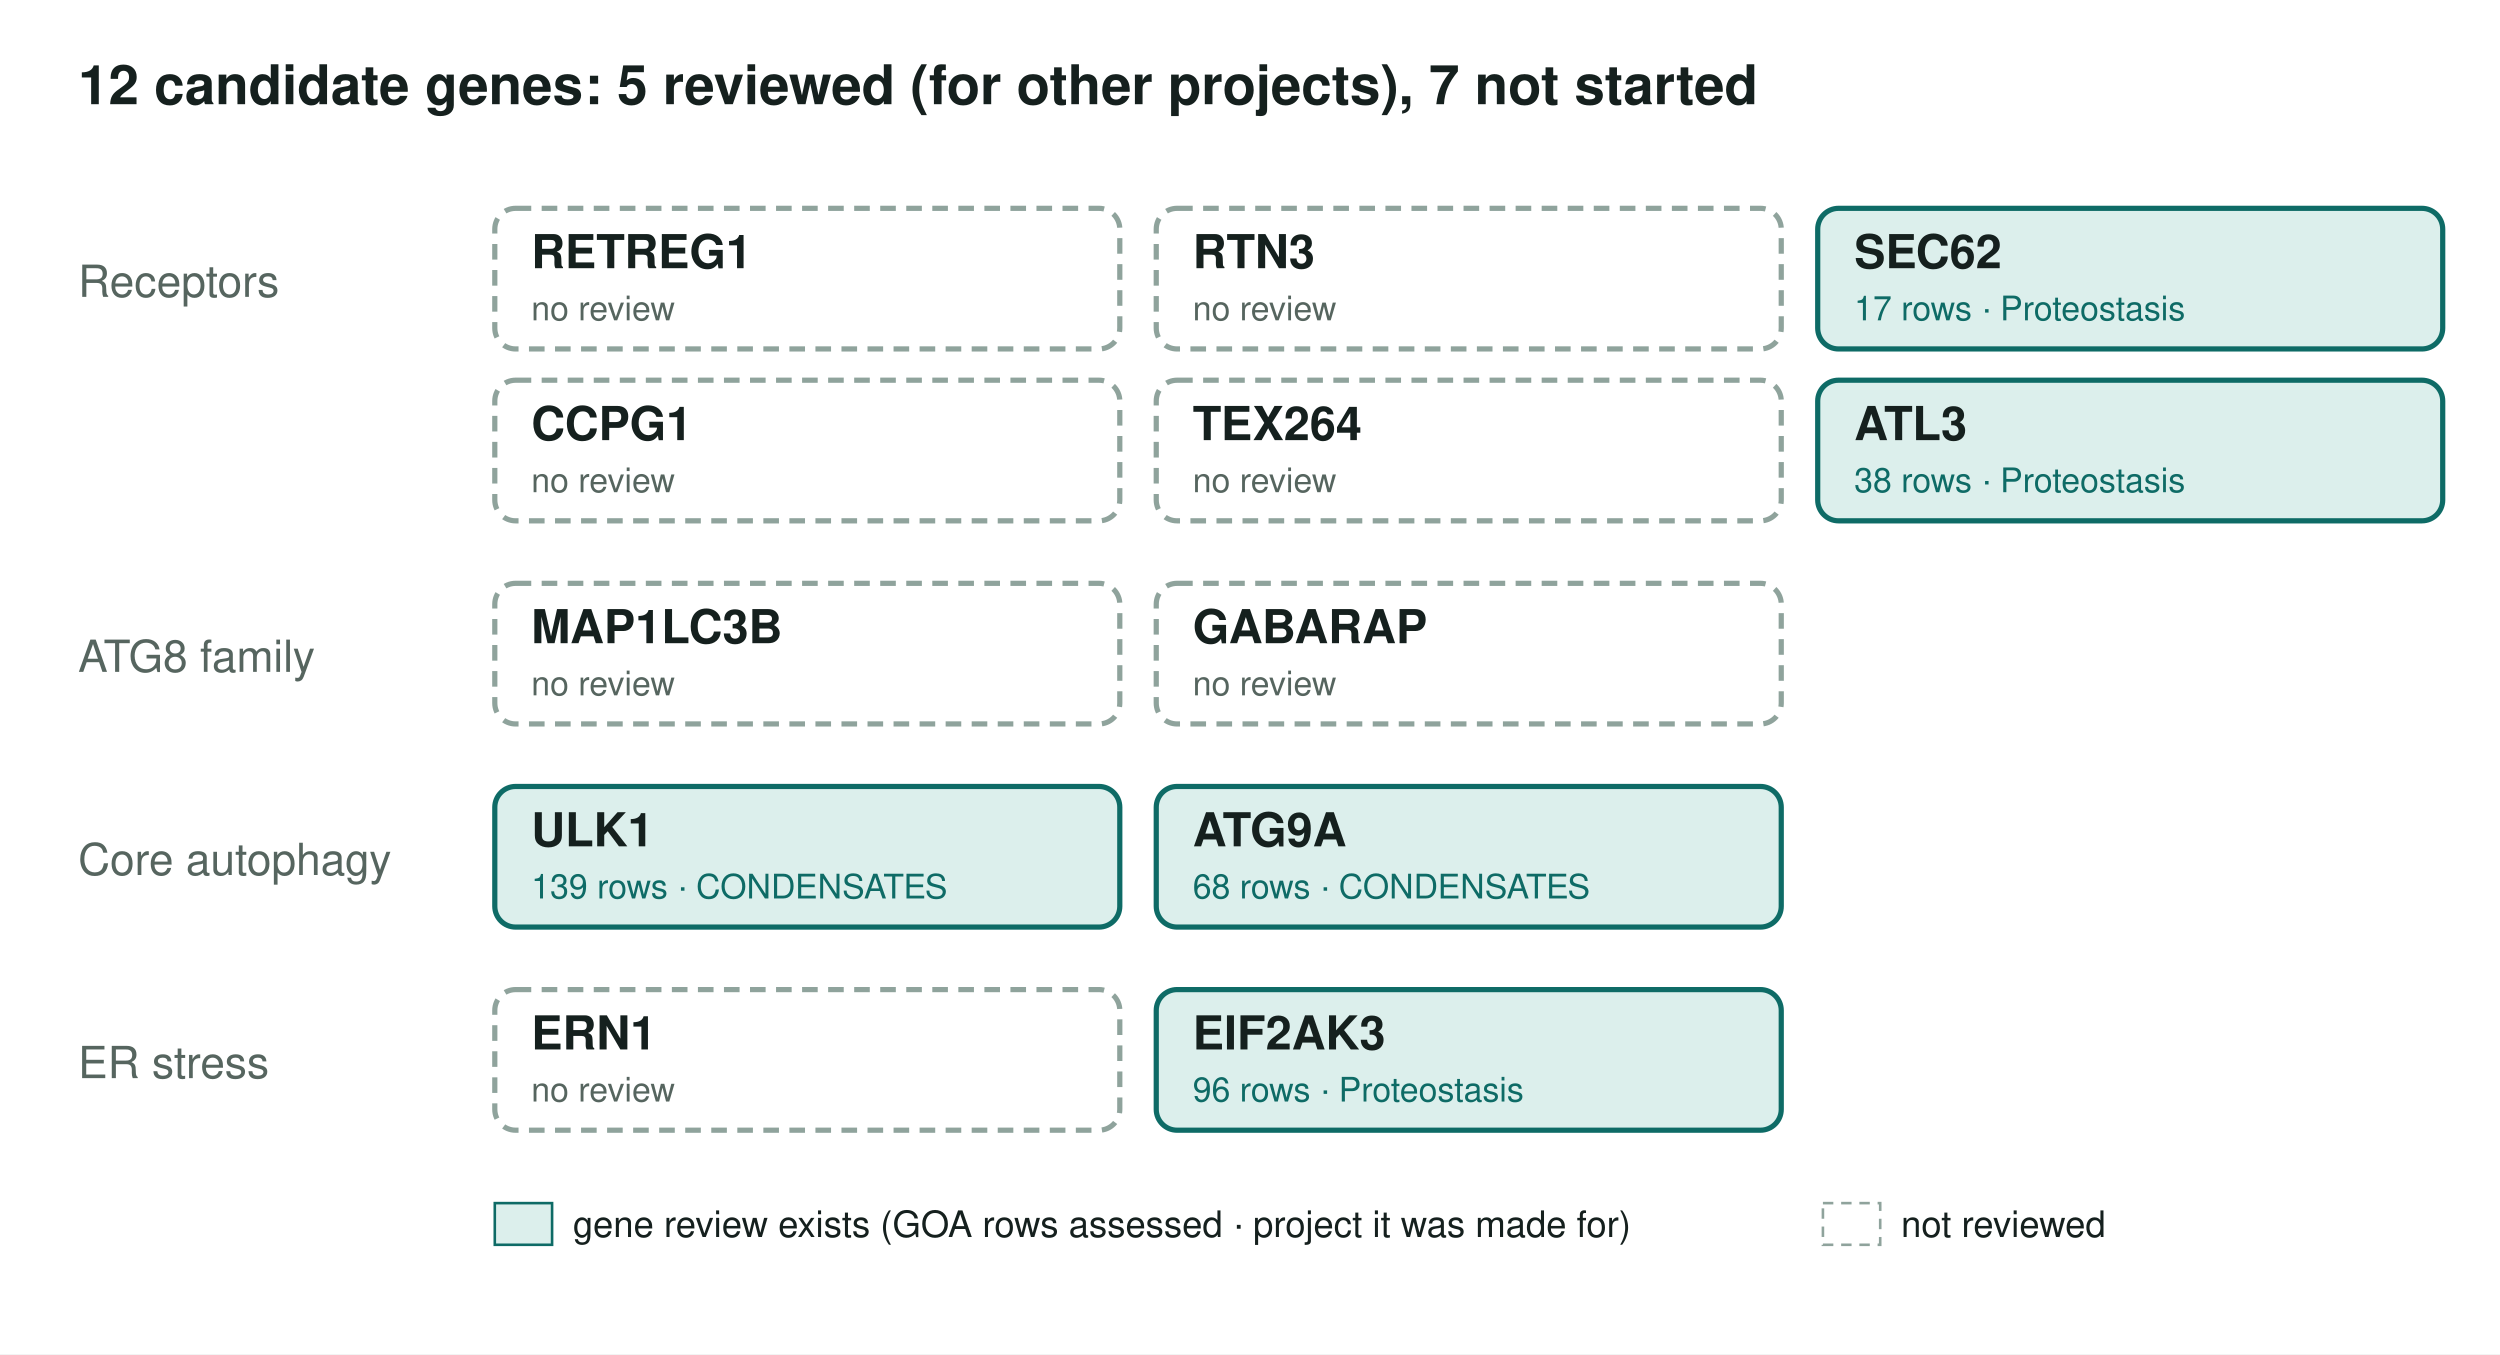
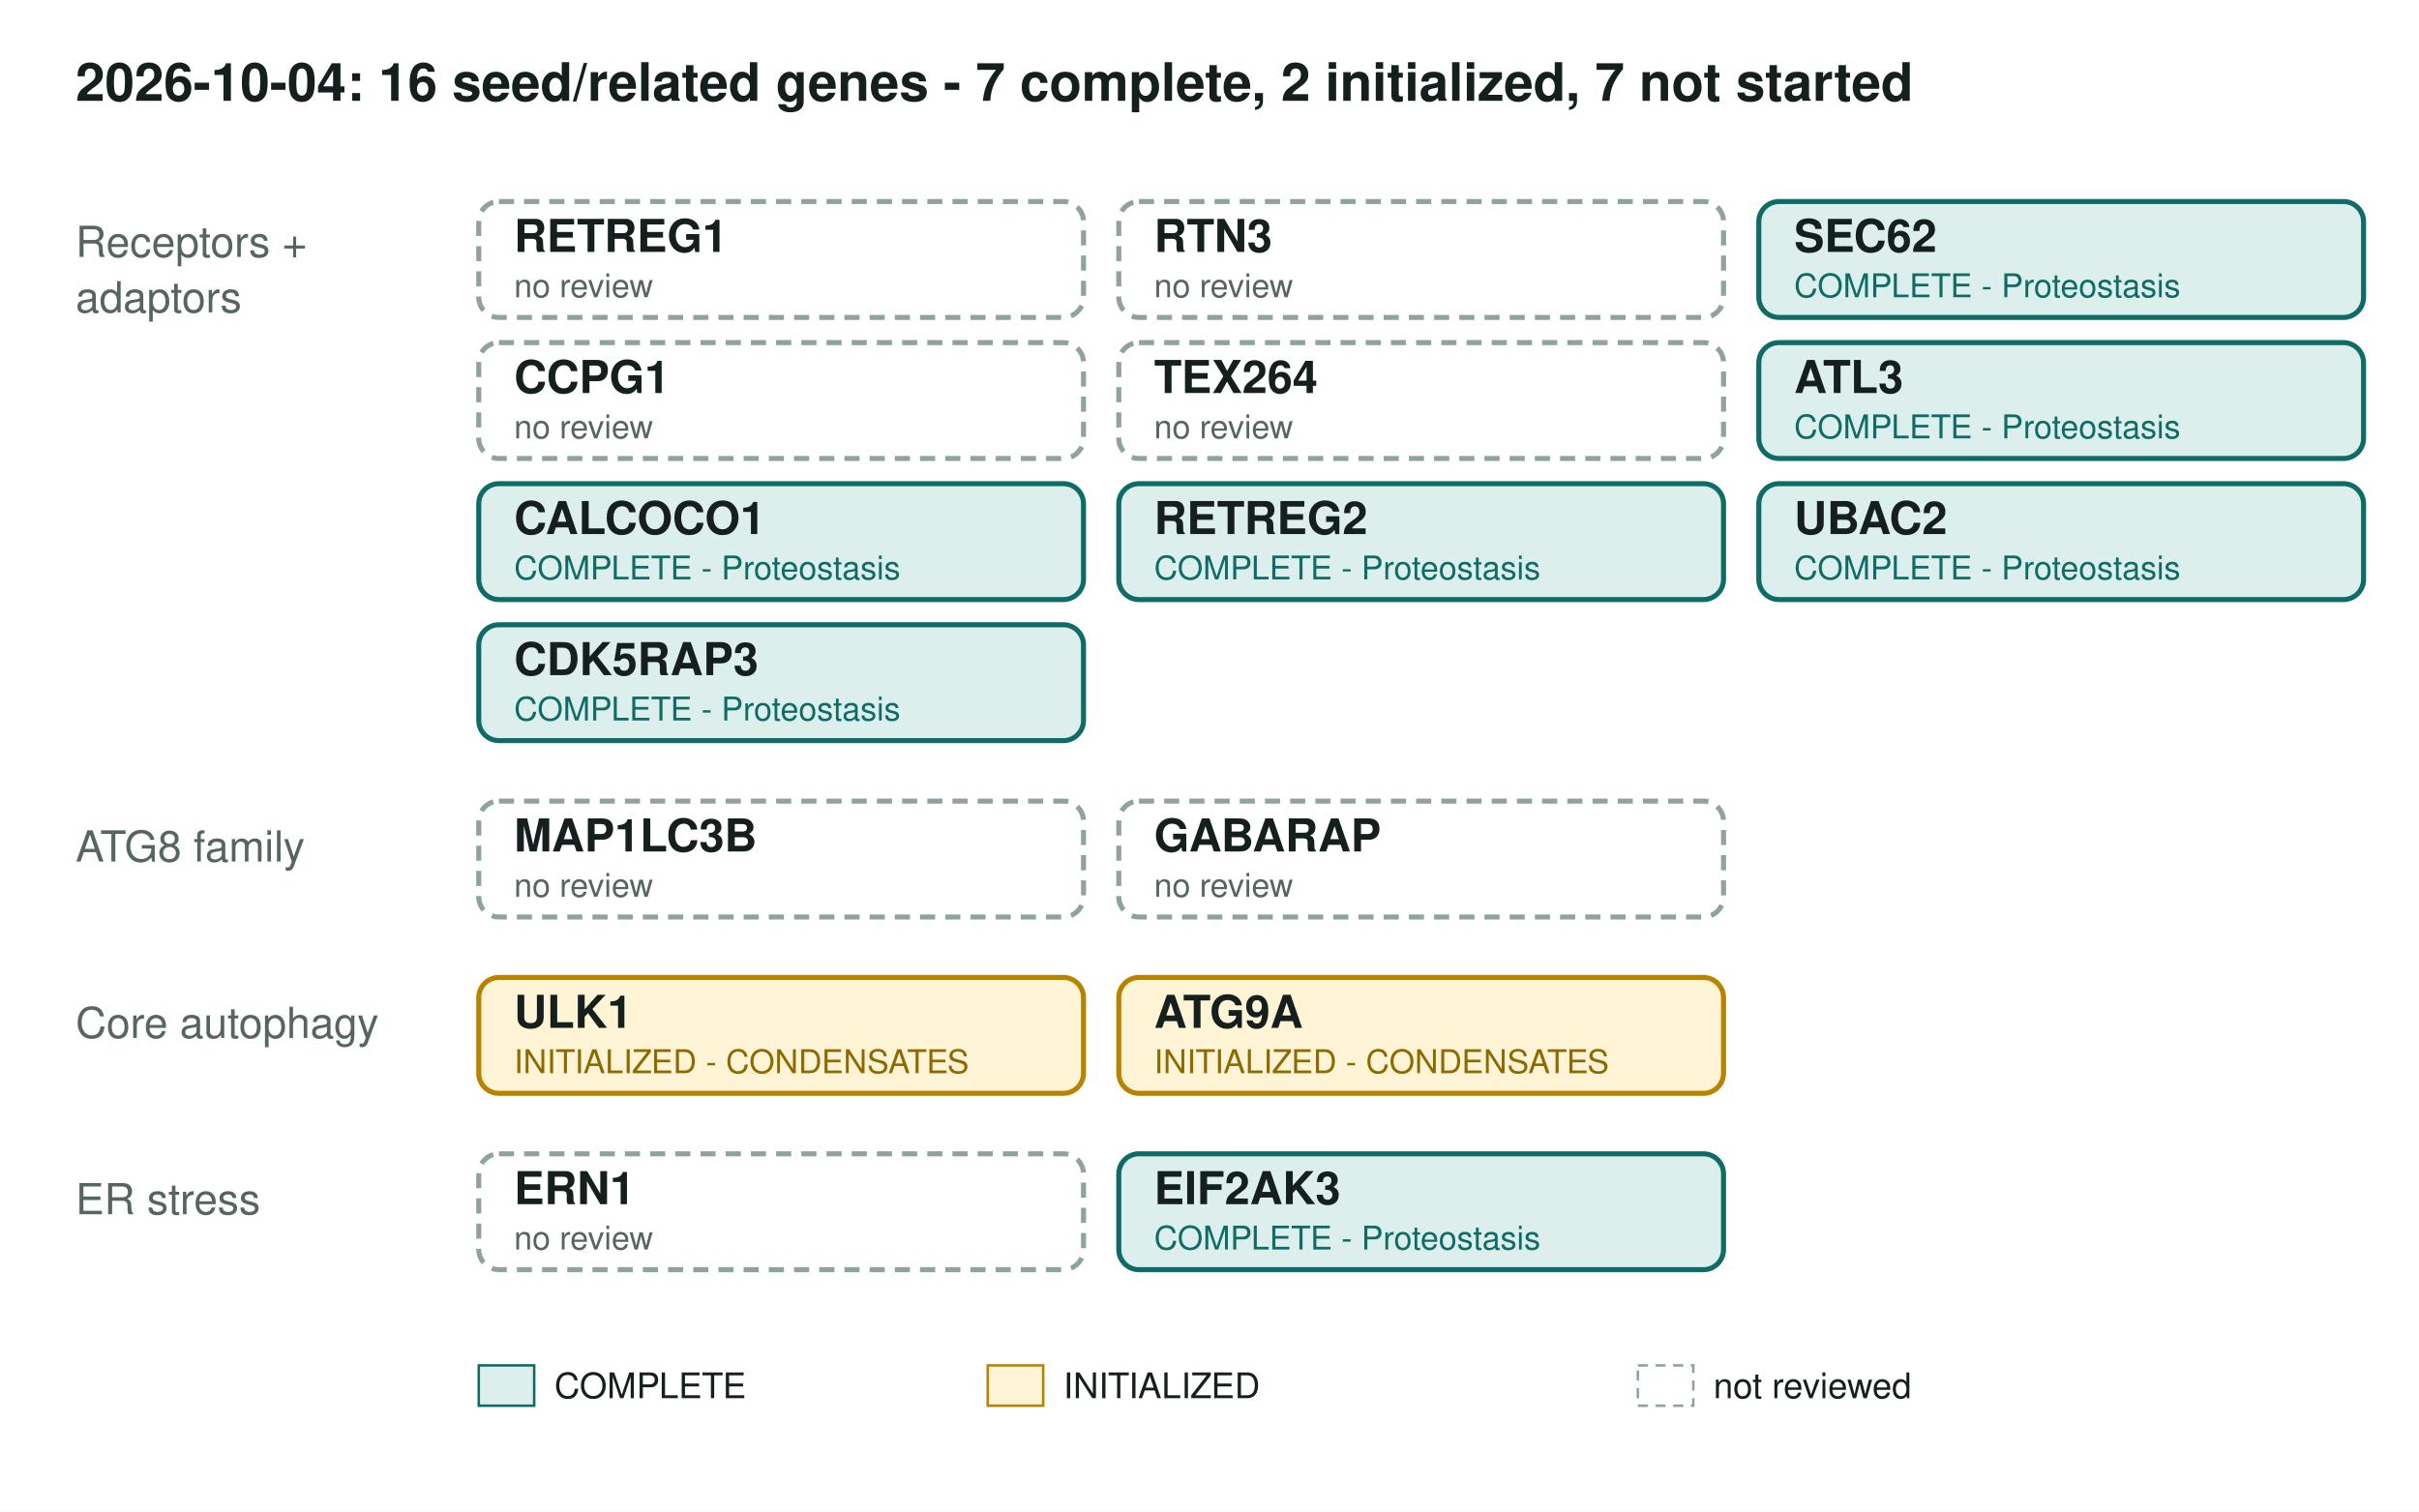
- <svg xmlns="http://www.w3.org/2000/svg" viewBox="0 0 960 520" width="960" height="520" font-family="Helvetica, Arial, sans-serif">
-   <rect x="0" y="0" width="960" height="520" fill="#ffffff" />
-   <text x="30" y="40" font-size="21" font-weight="bold" fill="#15201e">12 candidate genes: 5 reviewed (for other projects), 7 not started</text>
-   <text x="30" y="114" font-size="17" fill="#56655f">Receptors</text>
-   <rect x="190" y="80" width="240" height="54" rx="8" fill="#ffffff" stroke="#8fa39c" stroke-width="2" stroke-dasharray="6 4" />
-   <text x="204" y="103" font-size="18" font-weight="bold" fill="#15201e">RETREG1</text>
-   <text x="204" y="123" font-size="13" fill="#56655f">no review</text>
-   <rect x="444" y="80" width="240" height="54" rx="8" fill="#ffffff" stroke="#8fa39c" stroke-width="2" stroke-dasharray="6 4" />
-   <text x="458" y="103" font-size="18" font-weight="bold" fill="#15201e">RTN3</text>
-   <text x="458" y="123" font-size="13" fill="#56655f">no review</text>
-   <rect x="698" y="80" width="240" height="54" rx="8" fill="#dcefec" stroke="#0e6b66" stroke-width="2" />
-   <text x="712" y="103" font-size="18" font-weight="bold" fill="#15201e">SEC62</text>
-   <text x="712" y="123" font-size="13" fill="#0e6b66">17 rows · Proteostasis</text>
-   <rect x="190" y="146" width="240" height="54" rx="8" fill="#ffffff" stroke="#8fa39c" stroke-width="2" stroke-dasharray="6 4" />
-   <text x="204" y="169" font-size="18" font-weight="bold" fill="#15201e">CCPG1</text>
-   <text x="204" y="189" font-size="13" fill="#56655f">no review</text>
-   <rect x="444" y="146" width="240" height="54" rx="8" fill="#ffffff" stroke="#8fa39c" stroke-width="2" stroke-dasharray="6 4" />
-   <text x="458" y="169" font-size="18" font-weight="bold" fill="#15201e">TEX264</text>
-   <text x="458" y="189" font-size="13" fill="#56655f">no review</text>
-   <rect x="698" y="146" width="240" height="54" rx="8" fill="#dcefec" stroke="#0e6b66" stroke-width="2" />
-   <text x="712" y="169" font-size="18" font-weight="bold" fill="#15201e">ATL3</text>
-   <text x="712" y="189" font-size="13" fill="#0e6b66">38 rows · Proteostasis</text>
-   <text x="30" y="258" font-size="17" fill="#56655f">ATG8 family</text>
-   <rect x="190" y="224" width="240" height="54" rx="8" fill="#ffffff" stroke="#8fa39c" stroke-width="2" stroke-dasharray="6 4" />
-   <text x="204" y="247" font-size="18" font-weight="bold" fill="#15201e">MAP1LC3B</text>
-   <text x="204" y="267" font-size="13" fill="#56655f">no review</text>
-   <rect x="444" y="224" width="240" height="54" rx="8" fill="#ffffff" stroke="#8fa39c" stroke-width="2" stroke-dasharray="6 4" />
-   <text x="458" y="247" font-size="18" font-weight="bold" fill="#15201e">GABARAP</text>
-   <text x="458" y="267" font-size="13" fill="#56655f">no review</text>
-   <text x="30" y="336" font-size="17" fill="#56655f">Core autophagy</text>
-   <rect x="190" y="302" width="240" height="54" rx="8" fill="#dcefec" stroke="#0e6b66" stroke-width="2" />
-   <text x="204" y="325" font-size="18" font-weight="bold" fill="#15201e">ULK1</text>
-   <text x="204" y="345" font-size="13" fill="#0e6b66">139 rows · CONDENSATES</text>
-   <rect x="444" y="302" width="240" height="54" rx="8" fill="#dcefec" stroke="#0e6b66" stroke-width="2" />
-   <text x="458" y="325" font-size="18" font-weight="bold" fill="#15201e">ATG9A</text>
-   <text x="458" y="345" font-size="13" fill="#0e6b66">68 rows · CONDENSATES</text>
-   <text x="30" y="414" font-size="17" fill="#56655f">ER stress</text>
-   <rect x="190" y="380" width="240" height="54" rx="8" fill="#ffffff" stroke="#8fa39c" stroke-width="2" stroke-dasharray="6 4" />
-   <text x="204" y="403" font-size="18" font-weight="bold" fill="#15201e">ERN1</text>
-   <text x="204" y="423" font-size="13" fill="#56655f">no review</text>
-   <rect x="444" y="380" width="240" height="54" rx="8" fill="#dcefec" stroke="#0e6b66" stroke-width="2" />
-   <text x="458" y="403" font-size="18" font-weight="bold" fill="#15201e">EIF2AK3</text>
-   <text x="458" y="423" font-size="13" fill="#0e6b66">96 rows · Proteostasis</text>
-   <rect x="190" y="462" width="22" height="16" fill="#dcefec" stroke="#0e6b66" />
-   <text x="220" y="475" font-size="14" fill="#15201e">gene review exists (GOA rows assessed · project it was made for)</text>
-   <rect x="700" y="462" width="22" height="16" fill="#ffffff" stroke="#8fa39c" stroke-dasharray="4 3" />
-   <text x="730" y="475" font-size="14" fill="#15201e">not reviewed</text>
+ <svg xmlns="http://www.w3.org/2000/svg" viewBox="0 0 960 600" width="960" height="600" font-family="Helvetica, Arial, sans-serif">
+   <rect x="0" y="0" width="960" height="600" fill="#ffffff" />
+   <text x="30" y="40" font-size="21" font-weight="bold" fill="#15201e">2026-10-04: 16 seed/related genes - 7 complete, 2 initialized, 7 not started</text>
+   <text x="30" y="102" font-size="17" fill="#56655f">Receptors +</text>
+   <text x="30" y="124" font-size="17" fill="#56655f">adaptors</text>
+   <rect x="190" y="80" width="240" height="46" rx="8" fill="#ffffff" stroke="#8fa39c" stroke-width="2" stroke-dasharray="6 4" />
+   <text x="204" y="100" font-size="18" font-weight="bold" fill="#15201e">RETREG1</text>
+   <text x="204" y="118" font-size="13" fill="#56655f">no review</text>
+   <rect x="444" y="80" width="240" height="46" rx="8" fill="#ffffff" stroke="#8fa39c" stroke-width="2" stroke-dasharray="6 4" />
+   <text x="458" y="100" font-size="18" font-weight="bold" fill="#15201e">RTN3</text>
+   <text x="458" y="118" font-size="13" fill="#56655f">no review</text>
+   <rect x="698" y="80" width="240" height="46" rx="8" fill="#dcefec" stroke="#0e6b66" stroke-width="2" />
+   <text x="712" y="100" font-size="18" font-weight="bold" fill="#15201e">SEC62</text>
+   <text x="712" y="118" font-size="13" fill="#0e6b66">COMPLETE - Proteostasis</text>
+   <rect x="190" y="136" width="240" height="46" rx="8" fill="#ffffff" stroke="#8fa39c" stroke-width="2" stroke-dasharray="6 4" />
+   <text x="204" y="156" font-size="18" font-weight="bold" fill="#15201e">CCPG1</text>
+   <text x="204" y="174" font-size="13" fill="#56655f">no review</text>
+   <rect x="444" y="136" width="240" height="46" rx="8" fill="#ffffff" stroke="#8fa39c" stroke-width="2" stroke-dasharray="6 4" />
+   <text x="458" y="156" font-size="18" font-weight="bold" fill="#15201e">TEX264</text>
+   <text x="458" y="174" font-size="13" fill="#56655f">no review</text>
+   <rect x="698" y="136" width="240" height="46" rx="8" fill="#dcefec" stroke="#0e6b66" stroke-width="2" />
+   <text x="712" y="156" font-size="18" font-weight="bold" fill="#15201e">ATL3</text>
+   <text x="712" y="174" font-size="13" fill="#0e6b66">COMPLETE - Proteostasis</text>
+   <rect x="190" y="192" width="240" height="46" rx="8" fill="#dcefec" stroke="#0e6b66" stroke-width="2" />
+   <text x="204" y="212" font-size="18" font-weight="bold" fill="#15201e">CALCOCO1</text>
+   <text x="204" y="230" font-size="13" fill="#0e6b66">COMPLETE - Proteostasis</text>
+   <rect x="444" y="192" width="240" height="46" rx="8" fill="#dcefec" stroke="#0e6b66" stroke-width="2" />
+   <text x="458" y="212" font-size="18" font-weight="bold" fill="#15201e">RETREG2</text>
+   <text x="458" y="230" font-size="13" fill="#0e6b66">COMPLETE - Proteostasis</text>
+   <rect x="698" y="192" width="240" height="46" rx="8" fill="#dcefec" stroke="#0e6b66" stroke-width="2" />
+   <text x="712" y="212" font-size="18" font-weight="bold" fill="#15201e">UBAC2</text>
+   <text x="712" y="230" font-size="13" fill="#0e6b66">COMPLETE - Proteostasis</text>
+   <rect x="190" y="248" width="240" height="46" rx="8" fill="#dcefec" stroke="#0e6b66" stroke-width="2" />
+   <text x="204" y="268" font-size="18" font-weight="bold" fill="#15201e">CDK5RAP3</text>
+   <text x="204" y="286" font-size="13" fill="#0e6b66">COMPLETE - Proteostasis</text>
+   <text x="30" y="342" font-size="17" fill="#56655f">ATG8 family</text>
+   <rect x="190" y="318" width="240" height="46" rx="8" fill="#ffffff" stroke="#8fa39c" stroke-width="2" stroke-dasharray="6 4" />
+   <text x="204" y="338" font-size="18" font-weight="bold" fill="#15201e">MAP1LC3B</text>
+   <text x="204" y="356" font-size="13" fill="#56655f">no review</text>
+   <rect x="444" y="318" width="240" height="46" rx="8" fill="#ffffff" stroke="#8fa39c" stroke-width="2" stroke-dasharray="6 4" />
+   <text x="458" y="338" font-size="18" font-weight="bold" fill="#15201e">GABARAP</text>
+   <text x="458" y="356" font-size="13" fill="#56655f">no review</text>
+   <text x="30" y="412" font-size="17" fill="#56655f">Core autophagy</text>
+   <rect x="190" y="388" width="240" height="46" rx="8" fill="#fff4d5" stroke="#b88400" stroke-width="2" />
+   <text x="204" y="408" font-size="18" font-weight="bold" fill="#15201e">ULK1</text>
+   <text x="204" y="426" font-size="13" fill="#8f6800">INITIALIZED - CONDENSATES</text>
+   <rect x="444" y="388" width="240" height="46" rx="8" fill="#fff4d5" stroke="#b88400" stroke-width="2" />
+   <text x="458" y="408" font-size="18" font-weight="bold" fill="#15201e">ATG9A</text>
+   <text x="458" y="426" font-size="13" fill="#8f6800">INITIALIZED - CONDENSATES</text>
+   <text x="30" y="482" font-size="17" fill="#56655f">ER stress</text>
+   <rect x="190" y="458" width="240" height="46" rx="8" fill="#ffffff" stroke="#8fa39c" stroke-width="2" stroke-dasharray="6 4" />
+   <text x="204" y="478" font-size="18" font-weight="bold" fill="#15201e">ERN1</text>
+   <text x="204" y="496" font-size="13" fill="#56655f">no review</text>
+   <rect x="444" y="458" width="240" height="46" rx="8" fill="#dcefec" stroke="#0e6b66" stroke-width="2" />
+   <text x="458" y="478" font-size="18" font-weight="bold" fill="#15201e">EIF2AK3</text>
+   <text x="458" y="496" font-size="13" fill="#0e6b66">COMPLETE - Proteostasis</text>
+   <rect x="190" y="542" width="22" height="16" fill="#dcefec" stroke="#0e6b66" />
+   <text x="220" y="555" font-size="14" fill="#15201e">COMPLETE</text>
+   <rect x="392" y="542" width="22" height="16" fill="#fff4d5" stroke="#b88400" />
+   <text x="422" y="555" font-size="14" fill="#15201e">INITIALIZED</text>
+   <rect x="650" y="542" width="22" height="16" fill="#ffffff" stroke="#8fa39c" stroke-dasharray="4 3" />
+   <text x="680" y="555" font-size="14" fill="#15201e">not reviewed</text>
</svg>
